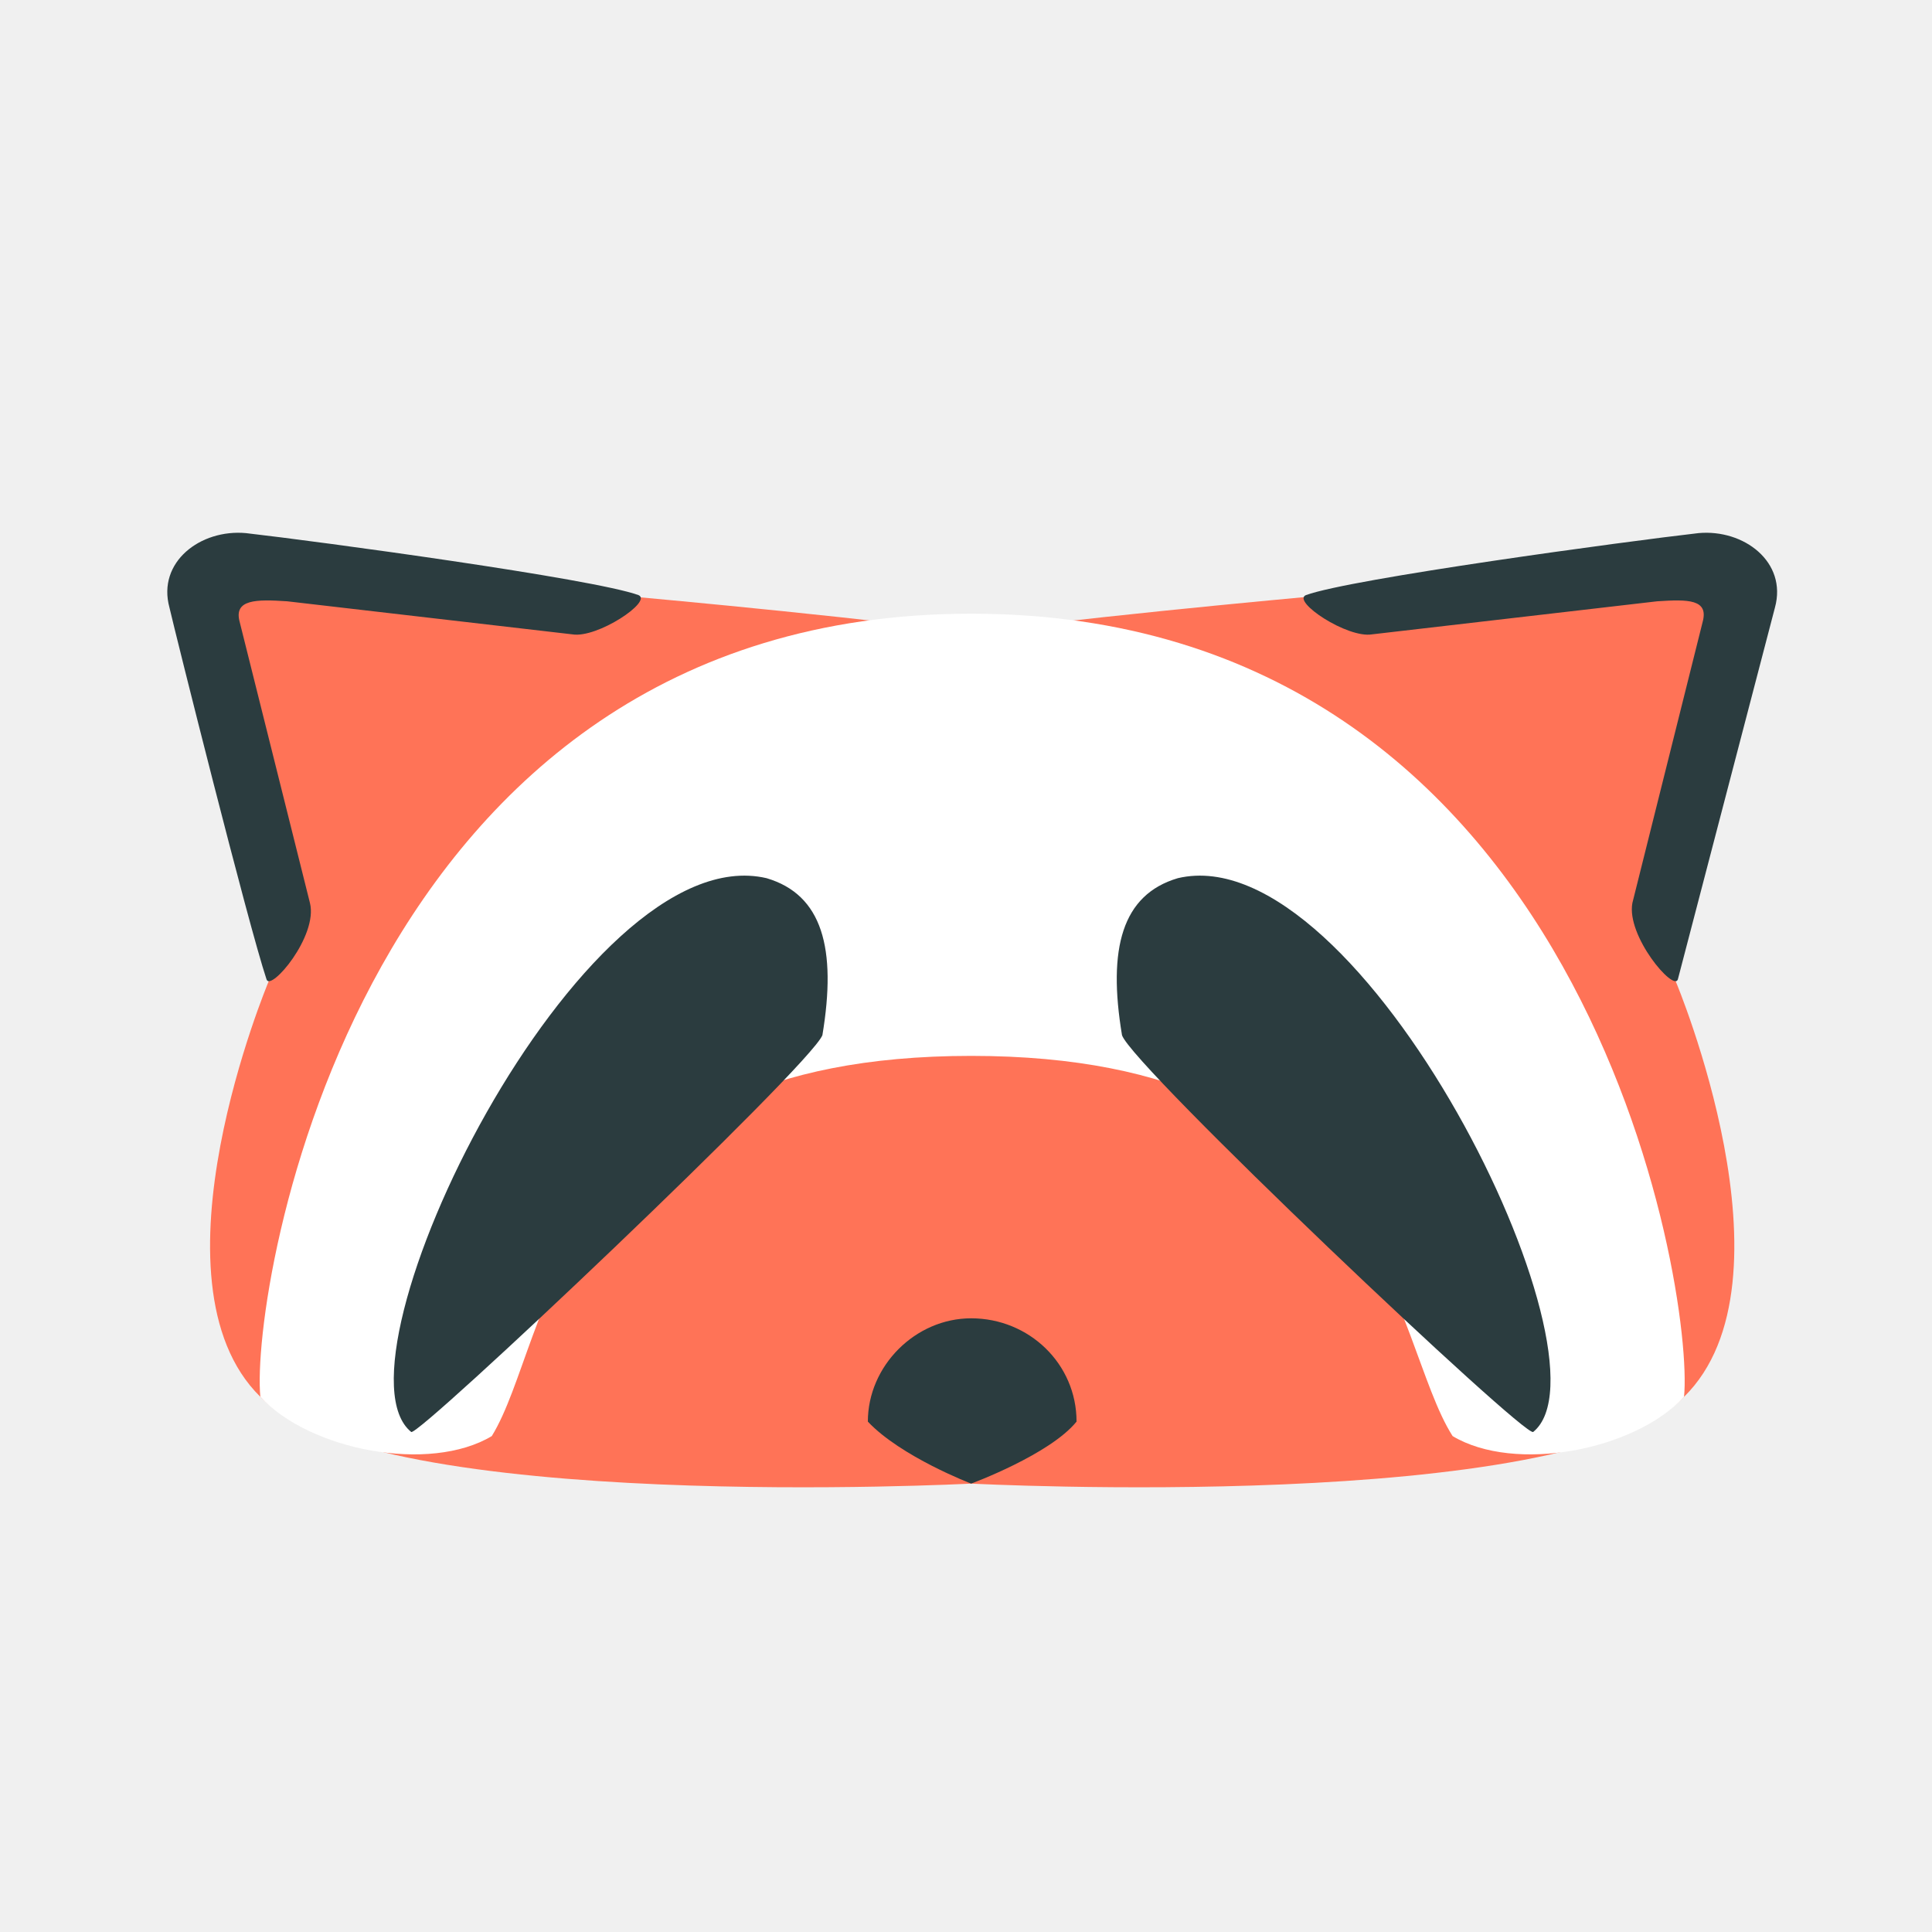
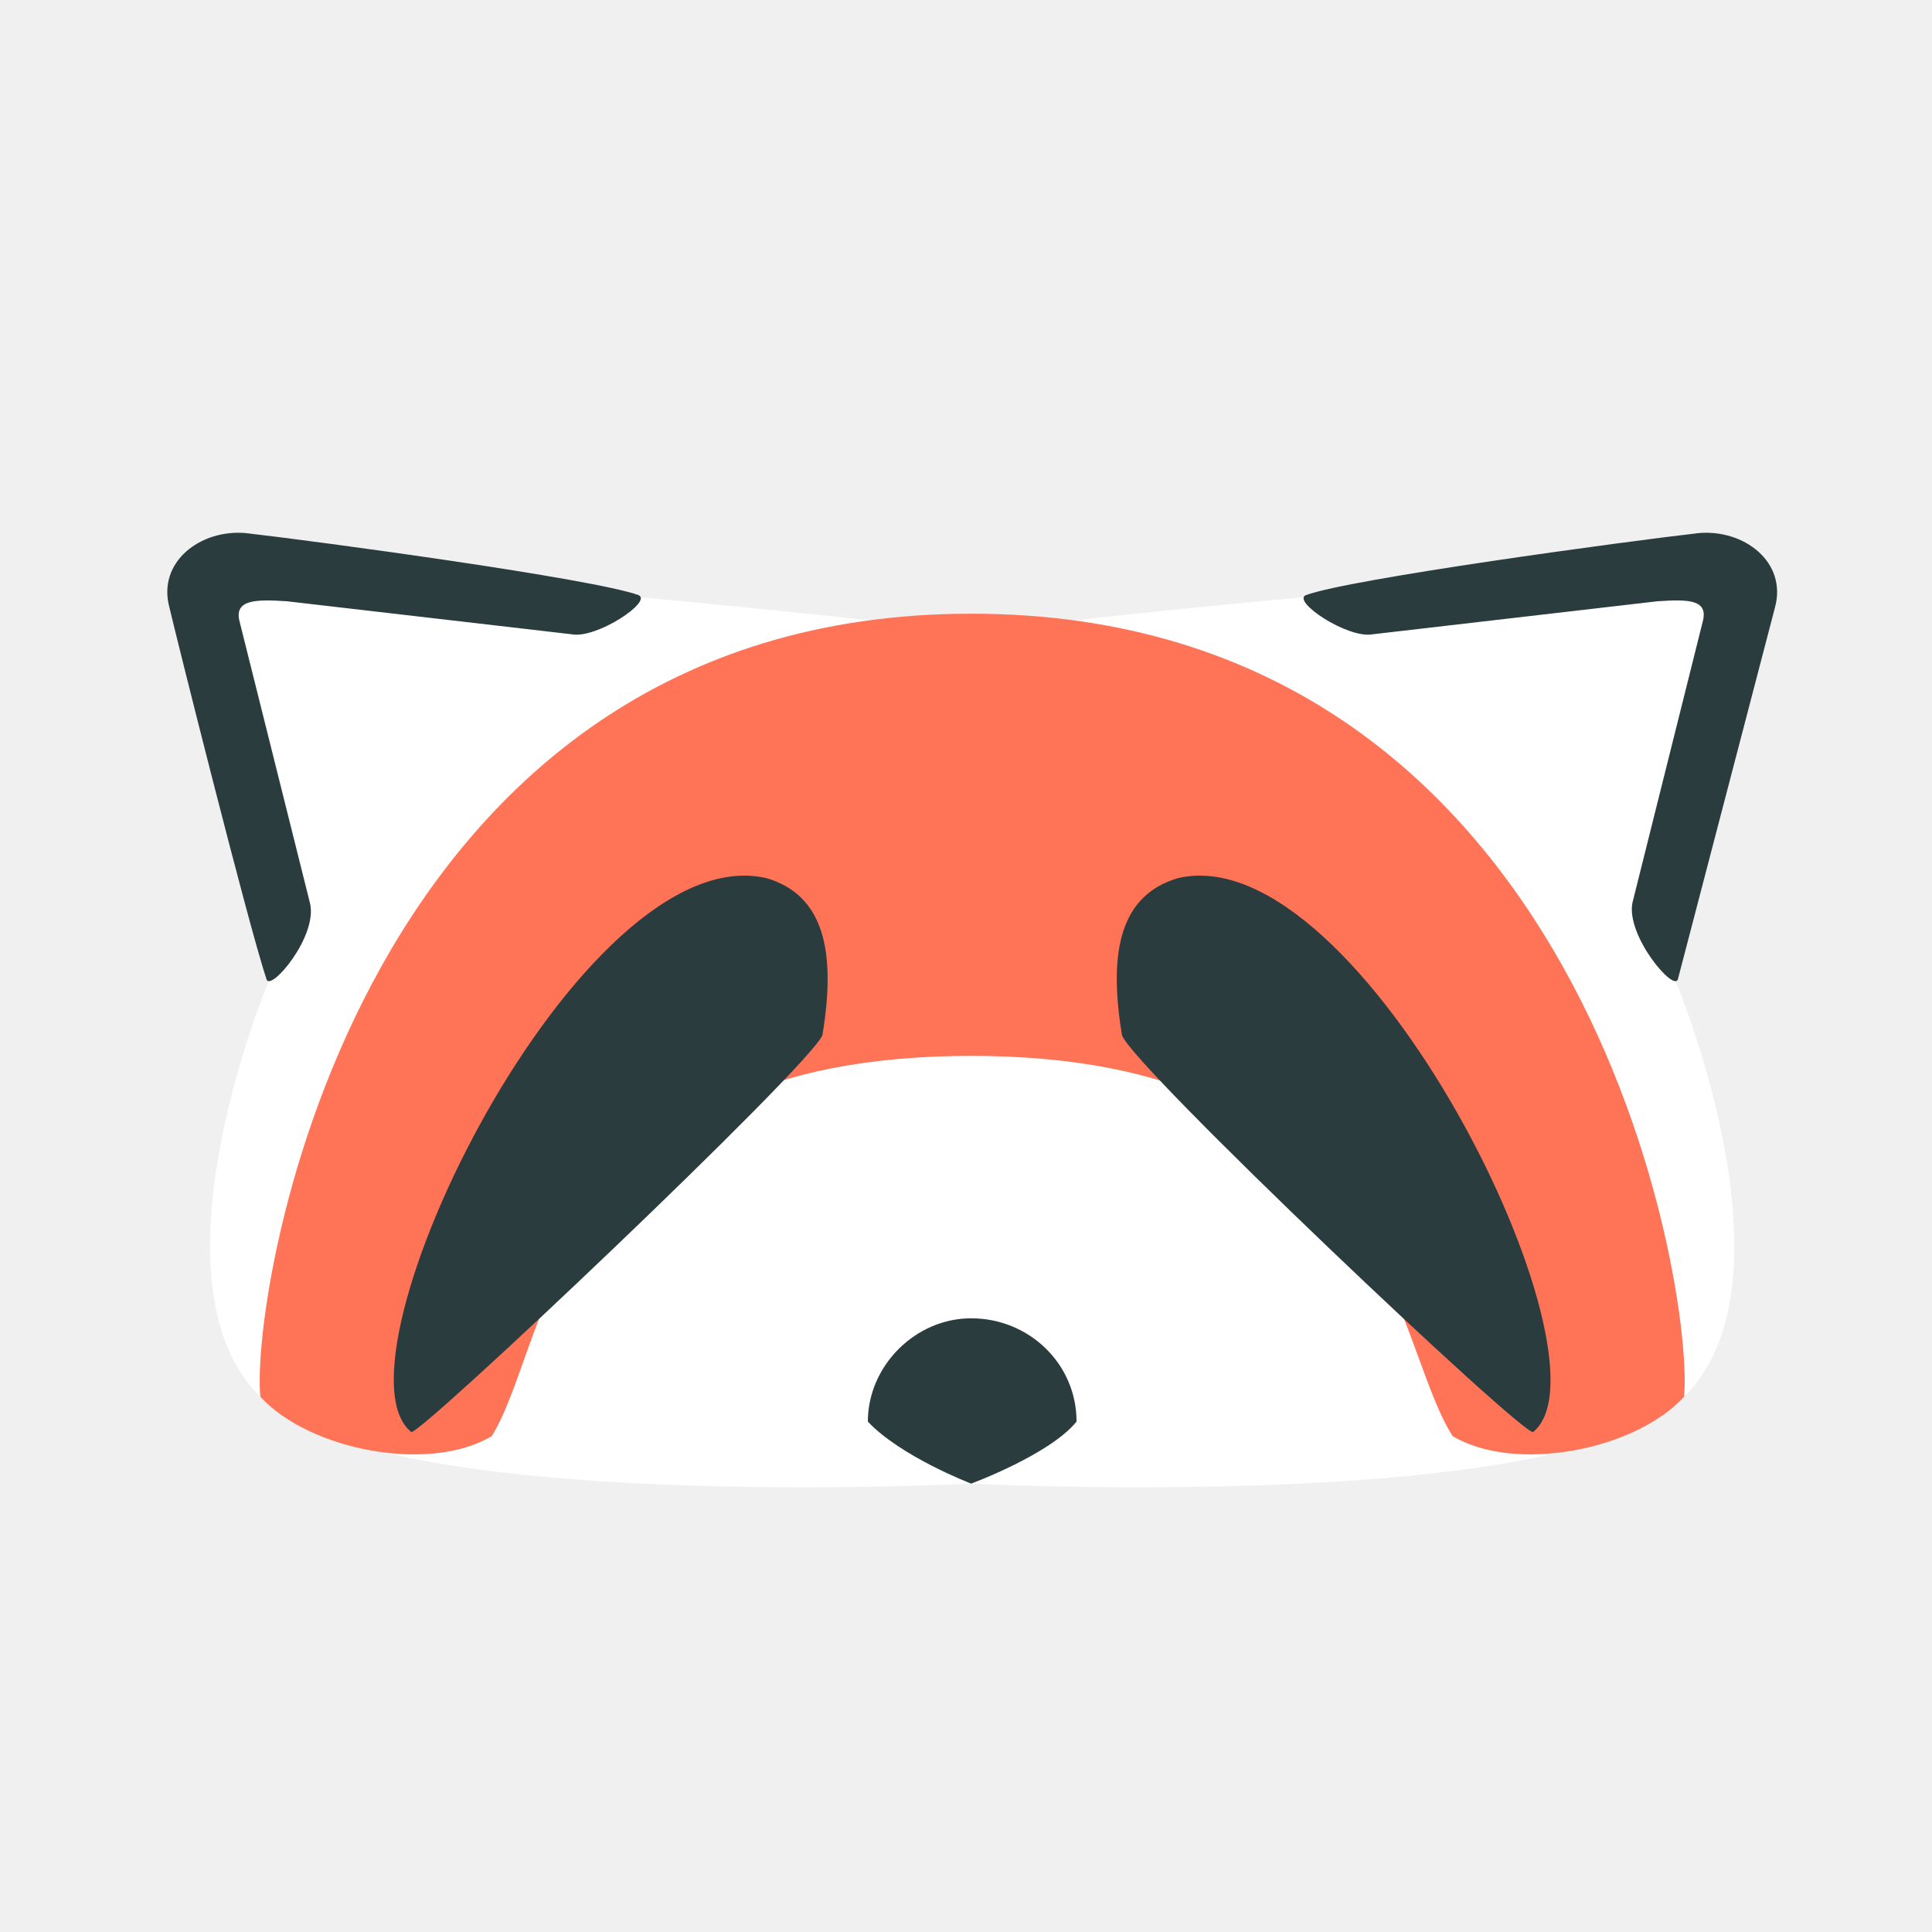
<svg xmlns="http://www.w3.org/2000/svg" viewBox="0 -100 935 935" style="enable-background: new 0 0 935 935" xml:space="preserve">
-   <path d="M470 618s288 15 345-42c57-56-4-201-4-201s40-172 30-192-210 6-210 6-131 12-161 18c-29-6-161-18-161-18s-200-27-210-6 31 192 31 192-61 145-4 201c56 57 344 42 344 42z" fill="#ff7357" />
-   <path d="M470 197c-297 0-349 328-344 379 24 26 82 37 112 19 29-47 28-184 232-184s203 137 233 184c30 18 88 7 112-19 5-51-47-379-345-379z" fill="white" />
+   <path d="M470 618s288 15 345-42c57-56-4-201-4-201s40-172 30-192-210 6-210 6-131 12-161 18c-29-6-161-18-161-18s-200-27-210-6 31 192 31 192-61 145-4 201c56 57 344 42 344 42z" fill="white" />
+   <path d="M470 197c-297 0-349 328-344 379 24 26 82 37 112 19 29-47 28-184 232-184s203 137 233 184c30 18 88 7 112-19 5-51-47-379-345-379z" fill="#ff7357" />
  <path d="M420 588c0-27 23-50 50-50 28 0 51 22 51 50-13 16-51 30-51 30s-34-13-50-30zM371 325c-90-21-214 234-172 268 3 3 193-177 199-192 7-42 0-68-27-76zM570 325c89-21 214 234 172 268-4 3-194-177-199-192-7-42 0-68 27-76zM632 188c22-8 155-26 190-30 22-2 43 14 37 36l-47 180c-2 6-25-21-22-37l34-136c3-11-7-11-22-10l-138 16c-12 2-39-16-32-19zM309 188c-22-8-155-26-190-30-22-2-43 14-37 36 3 13 38 153 47 180 2 6 25-21 21-37l-34-136c-3-11 8-11 23-10l138 16c12 2 39-16 32-19z" fill="#2b3c3f" />
</svg>
